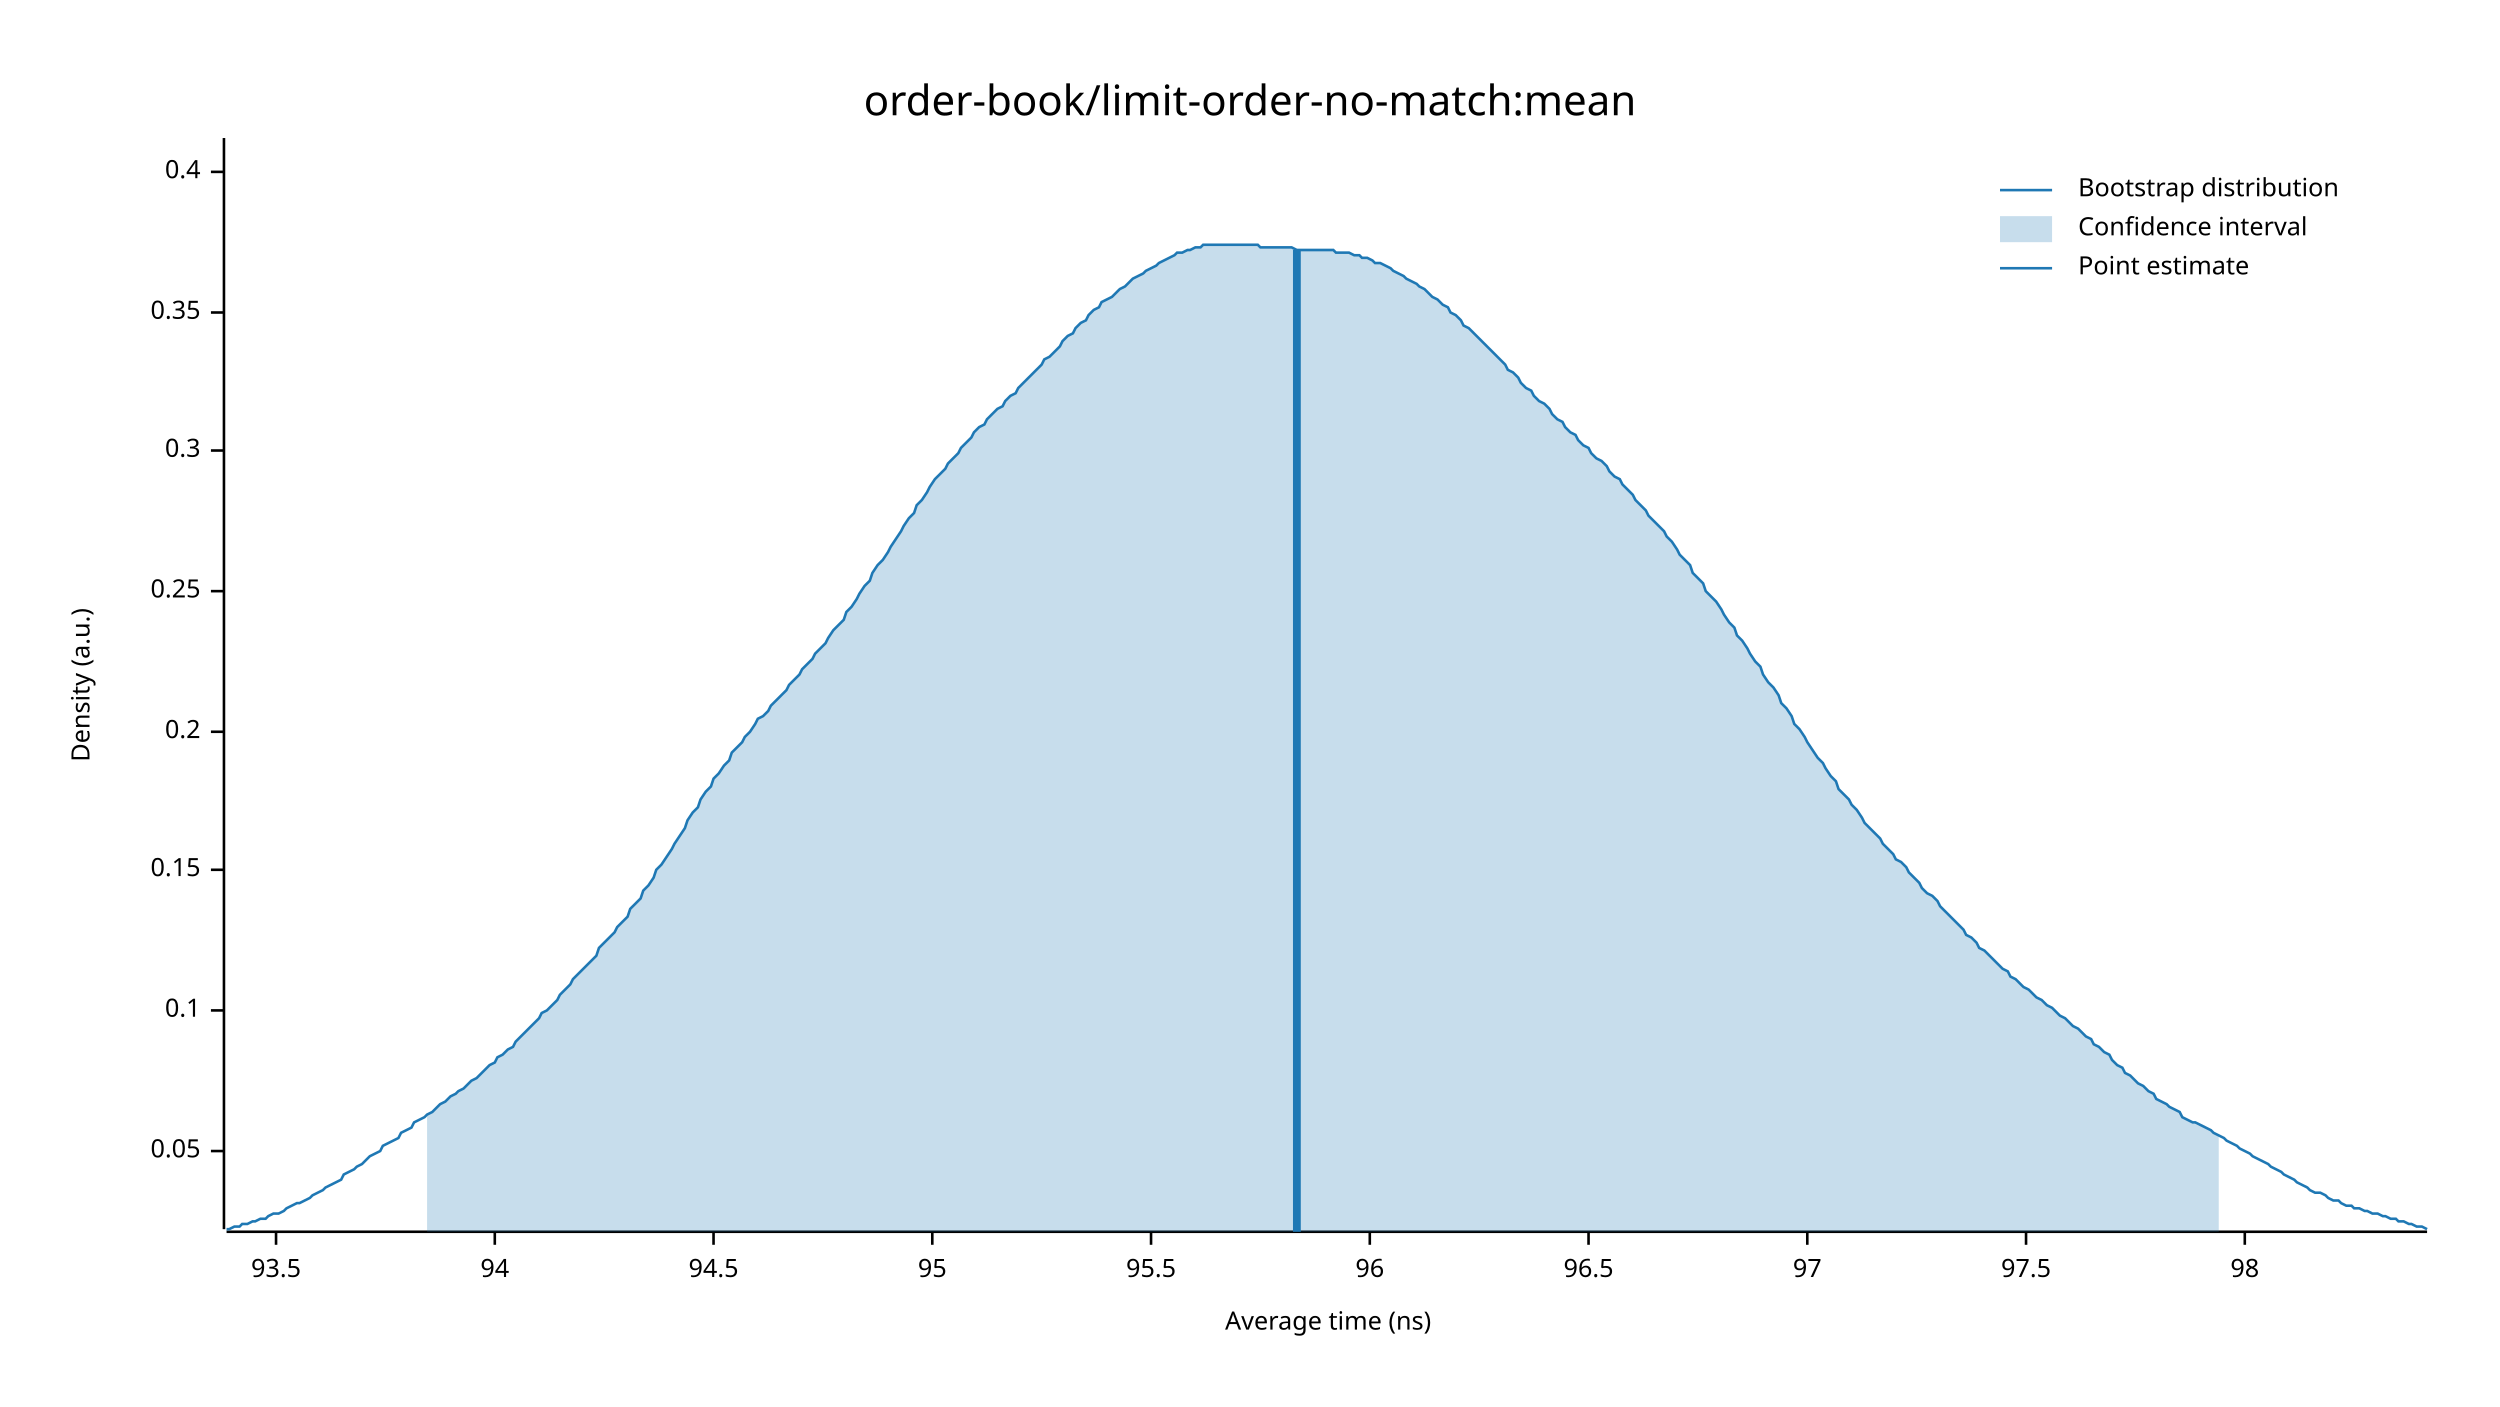
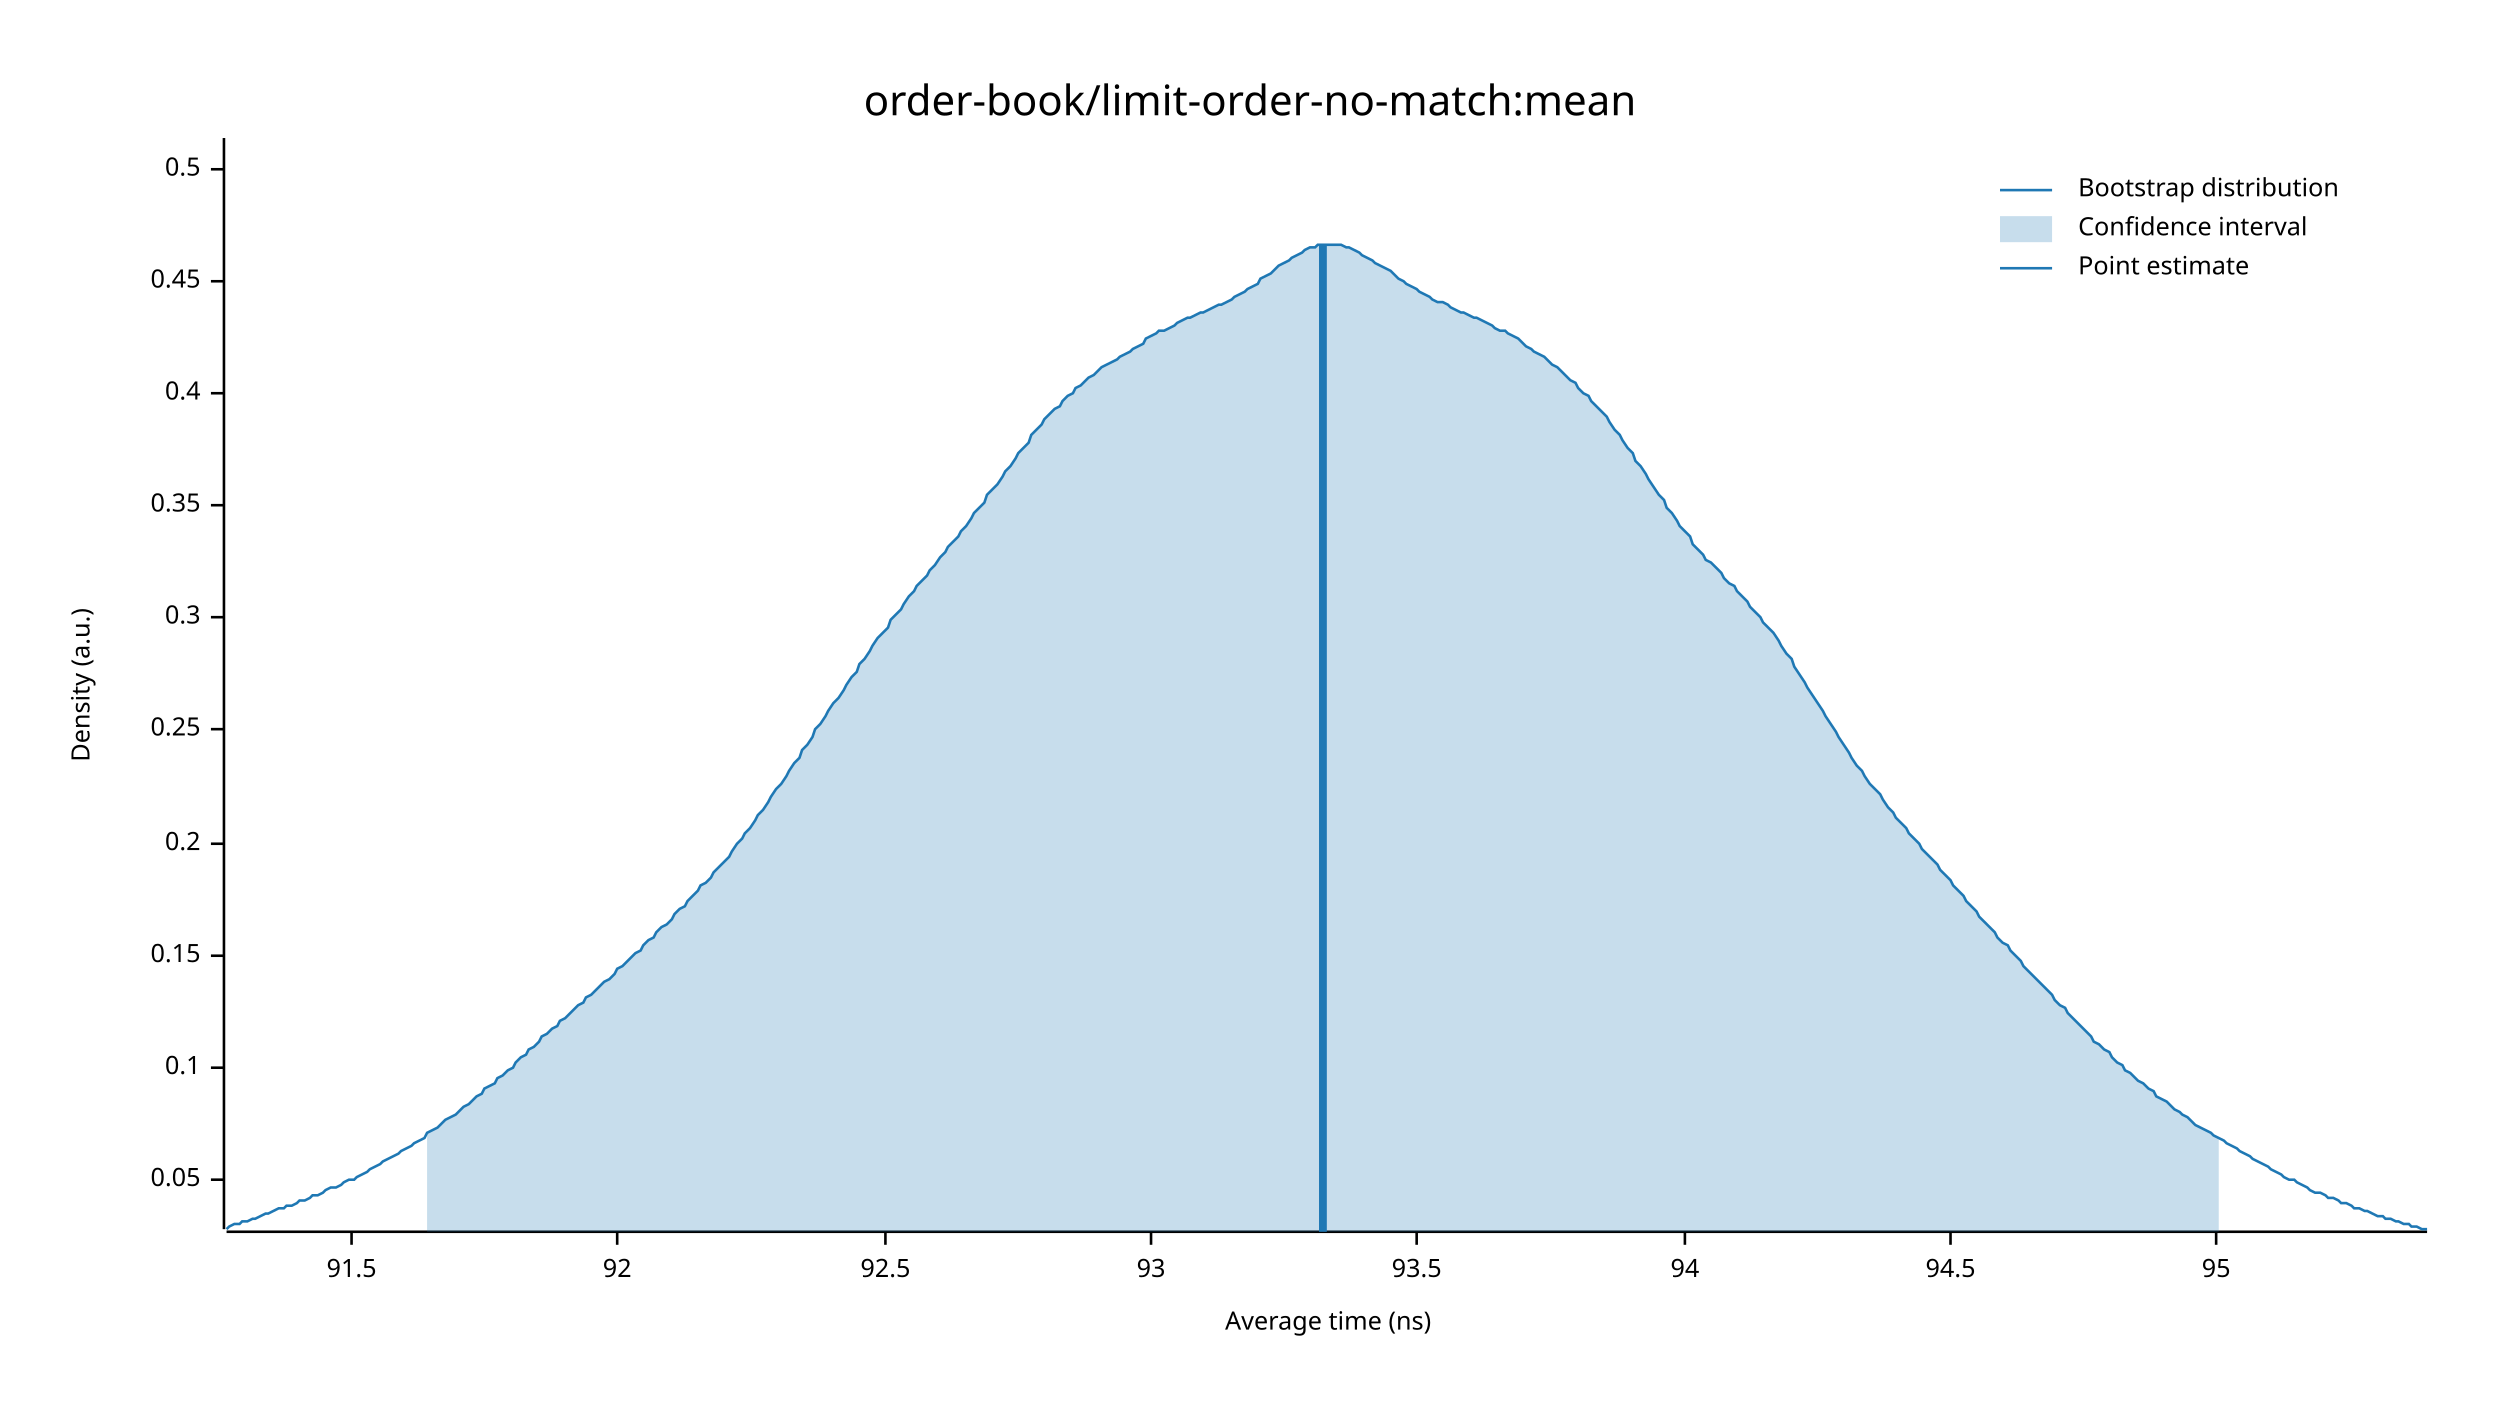
<svg xmlns="http://www.w3.org/2000/svg" width="960" height="540" viewBox="0 0 960 540">
  <text x="480" y="32" dy="0.76em" text-anchor="middle" font-family="sans-serif" font-size="16.129" opacity="1" fill="#000000">
order-book/limit-order-no-match:mean
</text>
  <text x="27" y="263" dy="0.76em" text-anchor="middle" font-family="sans-serif" font-size="9.677" opacity="1" fill="#000000" transform="rotate(270, 27, 263)">
Density (a.u.)
</text>
  <text x="510" y="513" dy="-0.5ex" text-anchor="middle" font-family="sans-serif" font-size="9.677" opacity="1" fill="#000000">
Average time (ns)
</text>
  <polyline fill="none" opacity="1" stroke="#000000" stroke-width="1" points="86,53 86,472 " />
-   <text x="77" y="442" dy="0.5ex" text-anchor="end" font-family="sans-serif" font-size="9.677" opacity="1" fill="#000000">
+   <text x="77" y="453" dy="0.5ex" text-anchor="end" font-family="sans-serif" font-size="9.677" opacity="1" fill="#000000">
0.05
</text>
-   <polyline fill="none" opacity="1" stroke="#000000" stroke-width="1" points="81,442 86,442 " />
-   <text x="77" y="388" dy="0.5ex" text-anchor="end" font-family="sans-serif" font-size="9.677" opacity="1" fill="#000000">
+   <polyline fill="none" opacity="1" stroke="#000000" stroke-width="1" points="81,453 86,453 " />
+   <text x="77" y="410" dy="0.5ex" text-anchor="end" font-family="sans-serif" font-size="9.677" opacity="1" fill="#000000">
0.1
</text>
-   <polyline fill="none" opacity="1" stroke="#000000" stroke-width="1" points="81,388 86,388 " />
-   <text x="77" y="334" dy="0.5ex" text-anchor="end" font-family="sans-serif" font-size="9.677" opacity="1" fill="#000000">
+   <polyline fill="none" opacity="1" stroke="#000000" stroke-width="1" points="81,410 86,410 " />
+   <text x="77" y="367" dy="0.5ex" text-anchor="end" font-family="sans-serif" font-size="9.677" opacity="1" fill="#000000">
0.15
</text>
-   <polyline fill="none" opacity="1" stroke="#000000" stroke-width="1" points="81,334 86,334 " />
-   <text x="77" y="281" dy="0.5ex" text-anchor="end" font-family="sans-serif" font-size="9.677" opacity="1" fill="#000000">
+   <polyline fill="none" opacity="1" stroke="#000000" stroke-width="1" points="81,367 86,367 " />
+   <text x="77" y="324" dy="0.5ex" text-anchor="end" font-family="sans-serif" font-size="9.677" opacity="1" fill="#000000">
0.2
</text>
-   <polyline fill="none" opacity="1" stroke="#000000" stroke-width="1" points="81,281 86,281 " />
-   <text x="77" y="227" dy="0.5ex" text-anchor="end" font-family="sans-serif" font-size="9.677" opacity="1" fill="#000000">
+   <polyline fill="none" opacity="1" stroke="#000000" stroke-width="1" points="81,324 86,324 " />
+   <text x="77" y="280" dy="0.5ex" text-anchor="end" font-family="sans-serif" font-size="9.677" opacity="1" fill="#000000">
0.25
</text>
-   <polyline fill="none" opacity="1" stroke="#000000" stroke-width="1" points="81,227 86,227 " />
-   <text x="77" y="173" dy="0.5ex" text-anchor="end" font-family="sans-serif" font-size="9.677" opacity="1" fill="#000000">
+   <polyline fill="none" opacity="1" stroke="#000000" stroke-width="1" points="81,280 86,280 " />
+   <text x="77" y="237" dy="0.5ex" text-anchor="end" font-family="sans-serif" font-size="9.677" opacity="1" fill="#000000">
0.3
</text>
-   <polyline fill="none" opacity="1" stroke="#000000" stroke-width="1" points="81,173 86,173 " />
-   <text x="77" y="120" dy="0.5ex" text-anchor="end" font-family="sans-serif" font-size="9.677" opacity="1" fill="#000000">
+   <polyline fill="none" opacity="1" stroke="#000000" stroke-width="1" points="81,237 86,237 " />
+   <text x="77" y="194" dy="0.5ex" text-anchor="end" font-family="sans-serif" font-size="9.677" opacity="1" fill="#000000">
0.35
</text>
-   <polyline fill="none" opacity="1" stroke="#000000" stroke-width="1" points="81,120 86,120 " />
-   <text x="77" y="66" dy="0.5ex" text-anchor="end" font-family="sans-serif" font-size="9.677" opacity="1" fill="#000000">
+   <polyline fill="none" opacity="1" stroke="#000000" stroke-width="1" points="81,194 86,194 " />
+   <text x="77" y="151" dy="0.5ex" text-anchor="end" font-family="sans-serif" font-size="9.677" opacity="1" fill="#000000">
0.4
</text>
-   <polyline fill="none" opacity="1" stroke="#000000" stroke-width="1" points="81,66 86,66 " />
+   <polyline fill="none" opacity="1" stroke="#000000" stroke-width="1" points="81,151 86,151 " />
+   <text x="77" y="108" dy="0.5ex" text-anchor="end" font-family="sans-serif" font-size="9.677" opacity="1" fill="#000000">
+ 0.45
+ </text>
+   <polyline fill="none" opacity="1" stroke="#000000" stroke-width="1" points="81,108 86,108 " />
+   <text x="77" y="65" dy="0.5ex" text-anchor="end" font-family="sans-serif" font-size="9.677" opacity="1" fill="#000000">
+ 0.5
+ </text>
+   <polyline fill="none" opacity="1" stroke="#000000" stroke-width="1" points="81,65 86,65 " />
  <polyline fill="none" opacity="1" stroke="#000000" stroke-width="1" points="87,473 932,473 " />
-   <text x="106" y="483" dy="0.76em" text-anchor="middle" font-family="sans-serif" font-size="9.677" opacity="1" fill="#000000">
+   <text x="135" y="483" dy="0.76em" text-anchor="middle" font-family="sans-serif" font-size="9.677" opacity="1" fill="#000000">
+ 91.5
+ </text>
+   <polyline fill="none" opacity="1" stroke="#000000" stroke-width="1" points="135,473 135,478 " />
+   <text x="237" y="483" dy="0.76em" text-anchor="middle" font-family="sans-serif" font-size="9.677" opacity="1" fill="#000000">
+ 92
+ </text>
+   <polyline fill="none" opacity="1" stroke="#000000" stroke-width="1" points="237,473 237,478 " />
+   <text x="340" y="483" dy="0.76em" text-anchor="middle" font-family="sans-serif" font-size="9.677" opacity="1" fill="#000000">
+ 92.5
+ </text>
+   <polyline fill="none" opacity="1" stroke="#000000" stroke-width="1" points="340,473 340,478 " />
+   <text x="442" y="483" dy="0.76em" text-anchor="middle" font-family="sans-serif" font-size="9.677" opacity="1" fill="#000000">
+ 93
+ </text>
+   <polyline fill="none" opacity="1" stroke="#000000" stroke-width="1" points="442,473 442,478 " />
+   <text x="544" y="483" dy="0.76em" text-anchor="middle" font-family="sans-serif" font-size="9.677" opacity="1" fill="#000000">
93.5
</text>
-   <polyline fill="none" opacity="1" stroke="#000000" stroke-width="1" points="106,473 106,478 " />
-   <text x="190" y="483" dy="0.76em" text-anchor="middle" font-family="sans-serif" font-size="9.677" opacity="1" fill="#000000">
+   <polyline fill="none" opacity="1" stroke="#000000" stroke-width="1" points="544,473 544,478 " />
+   <text x="647" y="483" dy="0.76em" text-anchor="middle" font-family="sans-serif" font-size="9.677" opacity="1" fill="#000000">
94
</text>
-   <polyline fill="none" opacity="1" stroke="#000000" stroke-width="1" points="190,473 190,478 " />
-   <text x="274" y="483" dy="0.76em" text-anchor="middle" font-family="sans-serif" font-size="9.677" opacity="1" fill="#000000">
+   <polyline fill="none" opacity="1" stroke="#000000" stroke-width="1" points="647,473 647,478 " />
+   <text x="749" y="483" dy="0.76em" text-anchor="middle" font-family="sans-serif" font-size="9.677" opacity="1" fill="#000000">
94.5
</text>
-   <polyline fill="none" opacity="1" stroke="#000000" stroke-width="1" points="274,473 274,478 " />
-   <text x="358" y="483" dy="0.76em" text-anchor="middle" font-family="sans-serif" font-size="9.677" opacity="1" fill="#000000">
+   <polyline fill="none" opacity="1" stroke="#000000" stroke-width="1" points="749,473 749,478 " />
+   <text x="851" y="483" dy="0.76em" text-anchor="middle" font-family="sans-serif" font-size="9.677" opacity="1" fill="#000000">
95
</text>
-   <polyline fill="none" opacity="1" stroke="#000000" stroke-width="1" points="358,473 358,478 " />
-   <text x="442" y="483" dy="0.76em" text-anchor="middle" font-family="sans-serif" font-size="9.677" opacity="1" fill="#000000">
- 95.5
- </text>
-   <polyline fill="none" opacity="1" stroke="#000000" stroke-width="1" points="442,473 442,478 " />
-   <text x="526" y="483" dy="0.76em" text-anchor="middle" font-family="sans-serif" font-size="9.677" opacity="1" fill="#000000">
- 96
- </text>
-   <polyline fill="none" opacity="1" stroke="#000000" stroke-width="1" points="526,473 526,478 " />
-   <text x="610" y="483" dy="0.76em" text-anchor="middle" font-family="sans-serif" font-size="9.677" opacity="1" fill="#000000">
- 96.5
- </text>
-   <polyline fill="none" opacity="1" stroke="#000000" stroke-width="1" points="610,473 610,478 " />
-   <text x="694" y="483" dy="0.76em" text-anchor="middle" font-family="sans-serif" font-size="9.677" opacity="1" fill="#000000">
- 97
- </text>
-   <polyline fill="none" opacity="1" stroke="#000000" stroke-width="1" points="694,473 694,478 " />
-   <text x="778" y="483" dy="0.76em" text-anchor="middle" font-family="sans-serif" font-size="9.677" opacity="1" fill="#000000">
- 97.5
- </text>
-   <polyline fill="none" opacity="1" stroke="#000000" stroke-width="1" points="778,473 778,478 " />
-   <text x="862" y="483" dy="0.76em" text-anchor="middle" font-family="sans-serif" font-size="9.677" opacity="1" fill="#000000">
- 98
- </text>
-   <polyline fill="none" opacity="1" stroke="#000000" stroke-width="1" points="862,473 862,478 " />
-   <polyline fill="none" opacity="1" stroke="#1F78B4" stroke-width="1" points="87,472 88,472 90,471 92,471 93,470 95,470 97,469 98,469 100,468 102,468 103,467 105,466 107,466 109,465 110,464 112,463 114,462 115,462 117,461 119,460 120,459 122,458 124,457 125,456 127,455 129,454 131,453 132,451 134,450 136,449 137,448 139,447 141,445 142,444 144,443 146,442 147,440 149,439 151,438 153,437 154,435 156,434 158,433 159,431 161,430 163,429 164,428 166,427 168,425 169,424 171,423 173,421 175,420 176,419 178,418 180,416 181,415 183,414 185,412 186,411 188,409 190,408 191,406 193,405 195,403 197,402 198,400 200,398 202,396 203,395 205,393 207,391 208,389 210,388 212,386 214,384 215,382 217,380 219,378 220,376 222,374 224,372 225,371 227,369 229,367 230,364 232,362 234,360 236,358 237,356 239,354 241,352 242,349 244,347 246,345 247,342 249,340 251,337 252,334 254,332 256,329 258,326 259,324 261,321 263,318 264,315 266,312 268,310 269,307 271,304 273,302 274,299 276,297 278,294 280,292 281,289 283,287 285,285 286,283 288,281 290,278 291,276 293,275 295,273 296,271 298,269 300,267 302,265 303,263 305,261 307,259 308,257 310,255 312,253 313,251 315,249 317,247 318,245 320,242 322,240 324,238 325,235 327,233 329,230 330,228 332,225 334,223 335,220 337,217 339,215 341,212 342,210 344,207 346,204 347,202 349,199 351,197 352,194 354,192 356,189 357,187 359,184 361,182 363,180 364,178 366,176 368,174 369,172 371,170 373,168 374,166 376,164 378,163 379,161 381,159 383,157 385,156 386,154 388,152 390,151 391,149 393,147 395,145 396,144 398,142 400,140 401,138 403,137 405,135 407,133 408,131 410,129 412,128 413,126 415,124 417,123 418,121 420,119 422,118 423,116 425,115 427,114 429,112 430,111 432,110 434,108 435,107 437,106 439,105 440,104 442,103 444,102 445,101 447,100 449,99 451,98 452,97 454,97 456,96 457,96 459,95 461,95 462,94 464,94 466,94 468,94 469,94 471,94 473,94 474,94 476,94 478,94 479,94 481,94 483,94 484,95 486,95 488,95 490,95 491,95 493,95 495,95 496,95 498,96 500,96 501,96 503,96 505,96 506,96 508,96 510,96 512,96 513,97 515,97 517,97 518,97 520,98 522,98 523,99 525,99 527,100 528,101 530,101 532,102 534,103 535,104 537,105 539,106 540,107 542,108 544,109 545,110 547,111 549,113 550,114 552,115 554,117 556,118 557,120 559,121 561,123 562,125 564,126 566,128 567,129 569,131 571,133 573,135 574,136 576,138 578,140 579,142 581,143 583,145 584,147 586,149 588,150 589,152 591,154 593,155 595,157 596,159 598,161 600,162 601,164 603,166 605,167 606,169 608,171 610,172 611,174 613,176 615,177 617,179 618,181 620,183 622,184 623,186 625,188 627,190 628,192 630,194 632,196 633,198 635,200 637,202 639,204 640,206 642,208 644,211 645,213 647,215 649,217 650,220 652,222 654,224 655,227 657,229 659,231 661,234 662,236 664,239 666,241 667,244 669,246 671,249 672,251 674,254 676,256 677,259 679,262 681,264 683,267 684,270 686,272 688,275 689,278 691,280 693,283 694,285 696,288 698,291 700,293 701,295 703,298 705,300 706,303 708,305 710,307 711,309 713,311 715,314 716,316 718,318 720,320 722,322 723,324 725,326 727,328 728,330 730,331 732,333 733,335 735,337 737,339 738,341 740,343 742,344 744,346 745,348 747,350 749,352 750,353 752,355 754,357 755,359 757,360 759,362 760,364 762,365 764,367 766,369 767,370 769,372 771,373 772,375 774,376 776,378 777,379 779,380 781,382 782,383 784,384 786,386 788,387 789,388 791,390 793,391 794,392 796,394 798,395 799,396 801,398 803,399 804,401 806,402 808,404 810,405 811,407 813,409 815,410 816,412 818,413 820,415 821,416 823,417 825,419 827,420 828,422 830,423 832,424 833,425 835,426 837,427 838,429 840,430 842,431 843,431 845,432 847,433 849,434 850,435 852,436 854,437 855,438 857,439 859,440 860,441 862,442 864,443 865,444 867,445 869,446 871,447 872,448 874,449 876,450 877,451 879,452 881,453 882,454 884,455 886,456 887,457 889,458 891,458 893,459 894,460 896,461 898,461 899,462 901,463 903,463 904,464 906,464 908,465 909,465 911,466 913,466 915,467 916,467 918,468 920,468 921,469 923,469 925,470 926,470 928,471 930,471 932,472 " />
-   <polygon opacity="0.25" fill="#1F78B4" points="164,428 166,427 168,425 169,424 171,423 173,421 175,420 176,419 178,418 180,416 181,415 183,414 185,412 186,411 188,409 190,408 191,406 193,405 195,403 197,402 198,400 200,398 202,396 203,395 205,393 207,391 208,389 210,388 212,386 214,384 215,382 217,380 219,378 220,376 222,374 224,372 225,371 227,369 229,367 230,364 232,362 234,360 236,358 237,356 239,354 241,352 242,349 244,347 246,345 247,342 249,340 251,337 252,334 254,332 256,329 258,326 259,324 261,321 263,318 264,315 266,312 268,310 269,307 271,304 273,302 274,299 276,297 278,294 280,292 281,289 283,287 285,285 286,283 288,281 290,278 291,276 293,275 295,273 296,271 298,269 300,267 302,265 303,263 305,261 307,259 308,257 310,255 312,253 313,251 315,249 317,247 318,245 320,242 322,240 324,238 325,235 327,233 329,230 330,228 332,225 334,223 335,220 337,217 339,215 341,212 342,210 344,207 346,204 347,202 349,199 351,197 352,194 354,192 356,189 357,187 359,184 361,182 363,180 364,178 366,176 368,174 369,172 371,170 373,168 374,166 376,164 378,163 379,161 381,159 383,157 385,156 386,154 388,152 390,151 391,149 393,147 395,145 396,144 398,142 400,140 401,138 403,137 405,135 407,133 408,131 410,129 412,128 413,126 415,124 417,123 418,121 420,119 422,118 423,116 425,115 427,114 429,112 430,111 432,110 434,108 435,107 437,106 439,105 440,104 442,103 444,102 445,101 447,100 449,99 451,98 452,97 454,97 456,96 457,96 459,95 461,95 462,94 464,94 466,94 468,94 469,94 471,94 473,94 474,94 476,94 478,94 479,94 481,94 483,94 484,95 486,95 488,95 490,95 491,95 493,95 495,95 496,95 498,96 500,96 501,96 503,96 505,96 506,96 508,96 510,96 512,96 513,97 515,97 517,97 518,97 520,98 522,98 523,99 525,99 527,100 528,101 530,101 532,102 534,103 535,104 537,105 539,106 540,107 542,108 544,109 545,110 547,111 549,113 550,114 552,115 554,117 556,118 557,120 559,121 561,123 562,125 564,126 566,128 567,129 569,131 571,133 573,135 574,136 576,138 578,140 579,142 581,143 583,145 584,147 586,149 588,150 589,152 591,154 593,155 595,157 596,159 598,161 600,162 601,164 603,166 605,167 606,169 608,171 610,172 611,174 613,176 615,177 617,179 618,181 620,183 622,184 623,186 625,188 627,190 628,192 630,194 632,196 633,198 635,200 637,202 639,204 640,206 642,208 644,211 645,213 647,215 649,217 650,220 652,222 654,224 655,227 657,229 659,231 661,234 662,236 664,239 666,241 667,244 669,246 671,249 672,251 674,254 676,256 677,259 679,262 681,264 683,267 684,270 686,272 688,275 689,278 691,280 693,283 694,285 696,288 698,291 700,293 701,295 703,298 705,300 706,303 708,305 710,307 711,309 713,311 715,314 716,316 718,318 720,320 722,322 723,324 725,326 727,328 728,330 730,331 732,333 733,335 735,337 737,339 738,341 740,343 742,344 744,346 745,348 747,350 749,352 750,353 752,355 754,357 755,359 757,360 759,362 760,364 762,365 764,367 766,369 767,370 769,372 771,373 772,375 774,376 776,378 777,379 779,380 781,382 782,383 784,384 786,386 788,387 789,388 791,390 793,391 794,392 796,394 798,395 799,396 801,398 803,399 804,401 806,402 808,404 810,405 811,407 813,409 815,410 816,412 818,413 820,415 821,416 823,417 825,419 827,420 828,422 830,423 832,424 833,425 835,426 837,427 838,429 840,430 842,431 843,431 845,432 847,433 849,434 850,435 852,436 852,473 164,473 " />
-   <polyline fill="none" opacity="1" stroke="#1F78B4" stroke-width="3" points="498,473 498,96 " />
+   <polyline fill="none" opacity="1" stroke="#000000" stroke-width="1" points="851,473 851,478 " />
+   <polyline fill="none" opacity="1" stroke="#1F78B4" stroke-width="1" points="87,472 88,471 90,470 92,470 93,469 95,469 97,468 98,468 100,467 102,466 103,466 105,465 107,464 109,464 110,463 112,463 114,462 115,461 117,461 119,460 120,459 122,459 124,458 125,457 127,456 129,456 131,455 132,454 134,453 136,453 137,452 139,451 141,450 142,449 144,448 146,447 147,446 149,445 151,444 153,443 154,442 156,441 158,440 159,439 161,438 163,437 164,435 166,434 168,433 169,432 171,430 173,429 175,428 176,427 178,425 180,424 181,423 183,421 185,420 186,418 188,417 190,416 191,414 193,413 195,411 197,410 198,408 200,406 202,405 203,403 205,402 207,400 208,398 210,397 212,395 214,394 215,392 217,391 219,389 220,388 222,386 224,385 225,383 227,382 229,380 230,379 232,377 234,376 236,374 237,372 239,371 241,369 242,368 244,366 246,365 247,363 249,361 251,360 252,358 254,356 256,355 258,353 259,351 261,349 263,348 264,346 266,344 268,342 269,340 271,339 273,337 274,335 276,333 278,331 280,329 281,327 283,324 285,322 286,320 288,318 290,315 291,313 293,311 295,308 296,306 298,303 300,301 302,298 303,296 305,293 307,291 308,288 310,286 312,283 313,280 315,278 317,275 318,273 320,270 322,268 324,265 325,263 327,260 329,258 330,255 332,253 334,250 335,248 337,245 339,243 341,241 342,238 344,236 346,234 347,232 349,229 351,227 352,225 354,223 356,221 357,219 359,217 361,214 363,212 364,210 366,208 368,206 369,204 371,202 373,199 374,197 376,195 378,193 379,190 381,188 383,186 385,183 386,181 388,179 390,176 391,174 393,172 395,170 396,167 398,165 400,163 401,161 403,159 405,157 407,156 408,154 410,152 412,151 413,149 415,148 417,146 418,145 420,144 422,142 423,141 425,140 427,139 429,138 430,137 432,136 434,135 435,134 437,133 439,132 440,130 442,129 444,128 445,127 447,127 449,126 451,125 452,124 454,123 456,122 457,122 459,121 461,120 462,120 464,119 466,118 468,117 469,117 471,116 473,115 474,114 476,113 478,112 479,111 481,110 483,109 484,107 486,106 488,105 490,103 491,102 493,101 495,100 496,99 498,98 500,97 501,96 503,95 505,95 506,94 508,94 510,94 512,94 513,94 515,94 517,95 518,95 520,96 522,97 523,98 525,99 527,100 528,101 530,102 532,103 534,104 535,105 537,107 539,108 540,109 542,110 544,111 545,112 547,113 549,114 550,115 552,116 554,116 556,117 557,118 559,119 561,120 562,120 564,121 566,122 567,122 569,123 571,124 573,125 574,126 576,127 578,127 579,128 581,129 583,130 584,131 586,133 588,134 589,135 591,136 593,137 595,139 596,140 598,141 600,143 601,144 603,146 605,147 606,149 608,151 610,152 611,154 613,156 615,158 617,160 618,162 620,165 622,167 623,169 625,172 627,174 628,177 630,179 632,182 633,184 635,187 637,190 639,192 640,195 642,197 644,200 645,202 647,204 649,206 650,209 652,211 654,213 655,215 657,216 659,218 661,220 662,222 664,224 666,225 667,227 669,229 671,231 672,233 674,235 676,237 677,239 679,241 681,243 683,246 684,248 686,251 688,253 689,256 691,259 693,262 694,264 696,267 698,270 700,273 701,275 703,278 705,281 706,283 708,286 710,289 711,291 713,294 715,296 716,298 718,301 720,303 722,305 723,307 725,310 727,312 728,314 730,316 732,318 733,320 735,322 737,324 738,326 740,328 742,330 744,332 745,334 747,336 749,338 750,340 752,342 754,344 755,346 757,348 759,350 760,352 762,354 764,356 766,358 767,360 769,362 771,363 772,365 774,367 776,369 777,371 779,373 781,375 782,376 784,378 786,380 788,382 789,384 791,386 793,387 794,389 796,391 798,393 799,394 801,396 803,398 804,400 806,401 808,403 810,404 811,406 813,408 815,409 816,411 818,412 820,414 821,415 823,416 825,418 827,419 828,421 830,422 832,423 833,424 835,426 837,427 838,428 840,429 842,431 843,432 845,433 847,434 849,435 850,436 852,437 854,438 855,439 857,440 859,441 860,442 862,443 864,444 865,445 867,446 869,447 871,448 872,449 874,450 876,451 877,452 879,453 881,453 882,454 884,455 886,456 887,457 889,458 891,458 893,459 894,460 896,460 898,461 899,462 901,462 903,463 904,464 906,464 908,465 909,465 911,466 913,467 915,467 916,468 918,468 920,469 921,469 923,470 925,470 926,471 928,471 930,472 932,472 " />
+   <polygon opacity="0.25" fill="#1F78B4" points="164,435 166,434 168,433 169,432 171,430 173,429 175,428 176,427 178,425 180,424 181,423 183,421 185,420 186,418 188,417 190,416 191,414 193,413 195,411 197,410 198,408 200,406 202,405 203,403 205,402 207,400 208,398 210,397 212,395 214,394 215,392 217,391 219,389 220,388 222,386 224,385 225,383 227,382 229,380 230,379 232,377 234,376 236,374 237,372 239,371 241,369 242,368 244,366 246,365 247,363 249,361 251,360 252,358 254,356 256,355 258,353 259,351 261,349 263,348 264,346 266,344 268,342 269,340 271,339 273,337 274,335 276,333 278,331 280,329 281,327 283,324 285,322 286,320 288,318 290,315 291,313 293,311 295,308 296,306 298,303 300,301 302,298 303,296 305,293 307,291 308,288 310,286 312,283 313,280 315,278 317,275 318,273 320,270 322,268 324,265 325,263 327,260 329,258 330,255 332,253 334,250 335,248 337,245 339,243 341,241 342,238 344,236 346,234 347,232 349,229 351,227 352,225 354,223 356,221 357,219 359,217 361,214 363,212 364,210 366,208 368,206 369,204 371,202 373,199 374,197 376,195 378,193 379,190 381,188 383,186 385,183 386,181 388,179 390,176 391,174 393,172 395,170 396,167 398,165 400,163 401,161 403,159 405,157 407,156 408,154 410,152 412,151 413,149 415,148 417,146 418,145 420,144 422,142 423,141 425,140 427,139 429,138 430,137 432,136 434,135 435,134 437,133 439,132 440,130 442,129 444,128 445,127 447,127 449,126 451,125 452,124 454,123 456,122 457,122 459,121 461,120 462,120 464,119 466,118 468,117 469,117 471,116 473,115 474,114 476,113 478,112 479,111 481,110 483,109 484,107 486,106 488,105 490,103 491,102 493,101 495,100 496,99 498,98 500,97 501,96 503,95 505,95 506,94 508,94 510,94 512,94 513,94 515,94 517,95 518,95 520,96 522,97 523,98 525,99 527,100 528,101 530,102 532,103 534,104 535,105 537,107 539,108 540,109 542,110 544,111 545,112 547,113 549,114 550,115 552,116 554,116 556,117 557,118 559,119 561,120 562,120 564,121 566,122 567,122 569,123 571,124 573,125 574,126 576,127 578,127 579,128 581,129 583,130 584,131 586,133 588,134 589,135 591,136 593,137 595,139 596,140 598,141 600,143 601,144 603,146 605,147 606,149 608,151 610,152 611,154 613,156 615,158 617,160 618,162 620,165 622,167 623,169 625,172 627,174 628,177 630,179 632,182 633,184 635,187 637,190 639,192 640,195 642,197 644,200 645,202 647,204 649,206 650,209 652,211 654,213 655,215 657,216 659,218 661,220 662,222 664,224 666,225 667,227 669,229 671,231 672,233 674,235 676,237 677,239 679,241 681,243 683,246 684,248 686,251 688,253 689,256 691,259 693,262 694,264 696,267 698,270 700,273 701,275 703,278 705,281 706,283 708,286 710,289 711,291 713,294 715,296 716,298 718,301 720,303 722,305 723,307 725,310 727,312 728,314 730,316 732,318 733,320 735,322 737,324 738,326 740,328 742,330 744,332 745,334 747,336 749,338 750,340 752,342 754,344 755,346 757,348 759,350 760,352 762,354 764,356 766,358 767,360 769,362 771,363 772,365 774,367 776,369 777,371 779,373 781,375 782,376 784,378 786,380 788,382 789,384 791,386 793,387 794,389 796,391 798,393 799,394 801,396 803,398 804,400 806,401 808,403 810,404 811,406 813,408 815,409 816,411 818,412 820,414 821,415 823,416 825,418 827,419 828,421 830,422 832,423 833,424 835,426 837,427 838,428 840,429 842,431 843,432 845,433 847,434 849,435 850,436 852,437 852,473 164,473 " />
+   <polyline fill="none" opacity="1" stroke="#1F78B4" stroke-width="3" points="508,473 508,94 " />
  <text x="798" y="68" dy="0.76em" text-anchor="start" font-family="sans-serif" font-size="9.677" opacity="1" fill="#000000">
Bootstrap distribution
</text>
  <text x="798" y="83" dy="0.76em" text-anchor="start" font-family="sans-serif" font-size="9.677" opacity="1" fill="#000000">
Confidence interval
</text>
  <text x="798" y="98" dy="0.76em" text-anchor="start" font-family="sans-serif" font-size="9.677" opacity="1" fill="#000000">
Point estimate
</text>
  <polyline fill="none" opacity="1" stroke="#1F78B4" stroke-width="1" points="768,73 788,73 " />
  <rect x="768" y="83" width="20" height="10" opacity="0.25" fill="#1F78B4" stroke="none" />
  <polyline fill="none" opacity="1" stroke="#1F78B4" stroke-width="1" points="768,103 788,103 " />
</svg>
